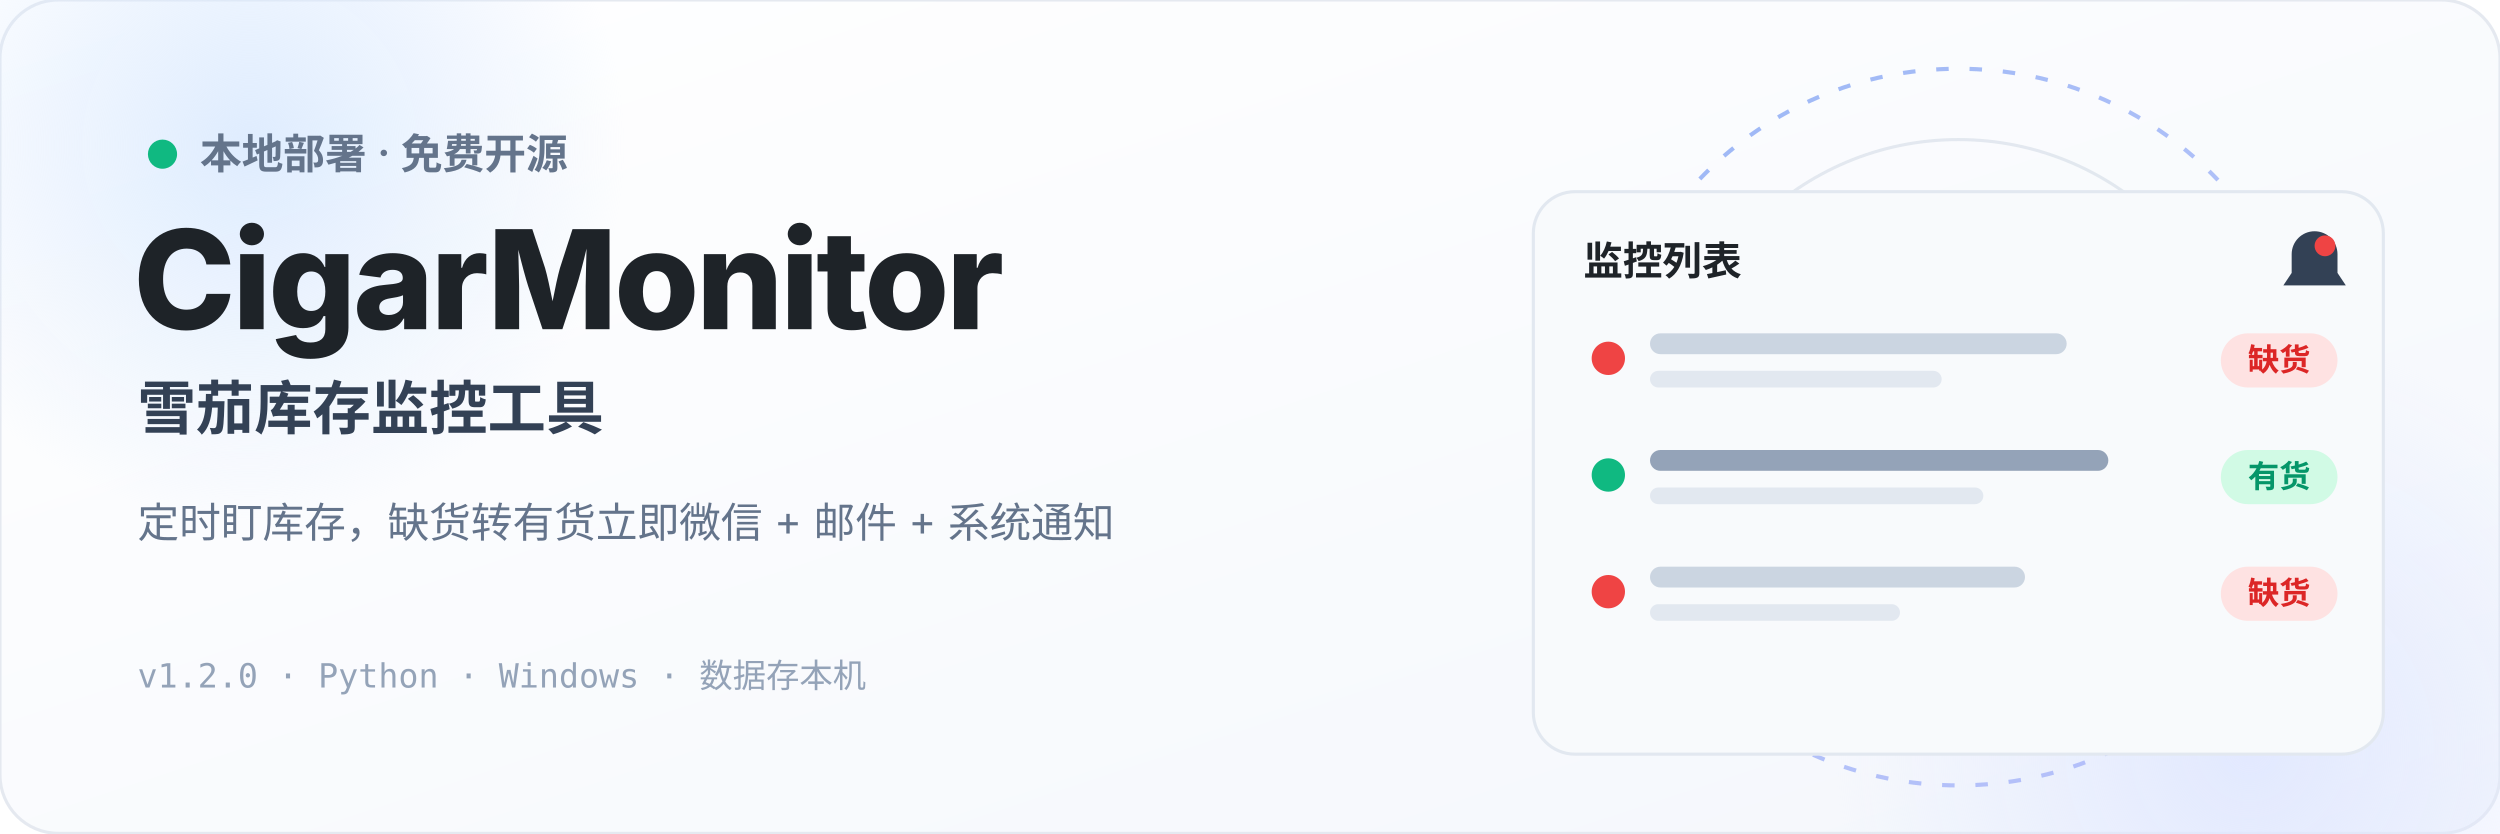
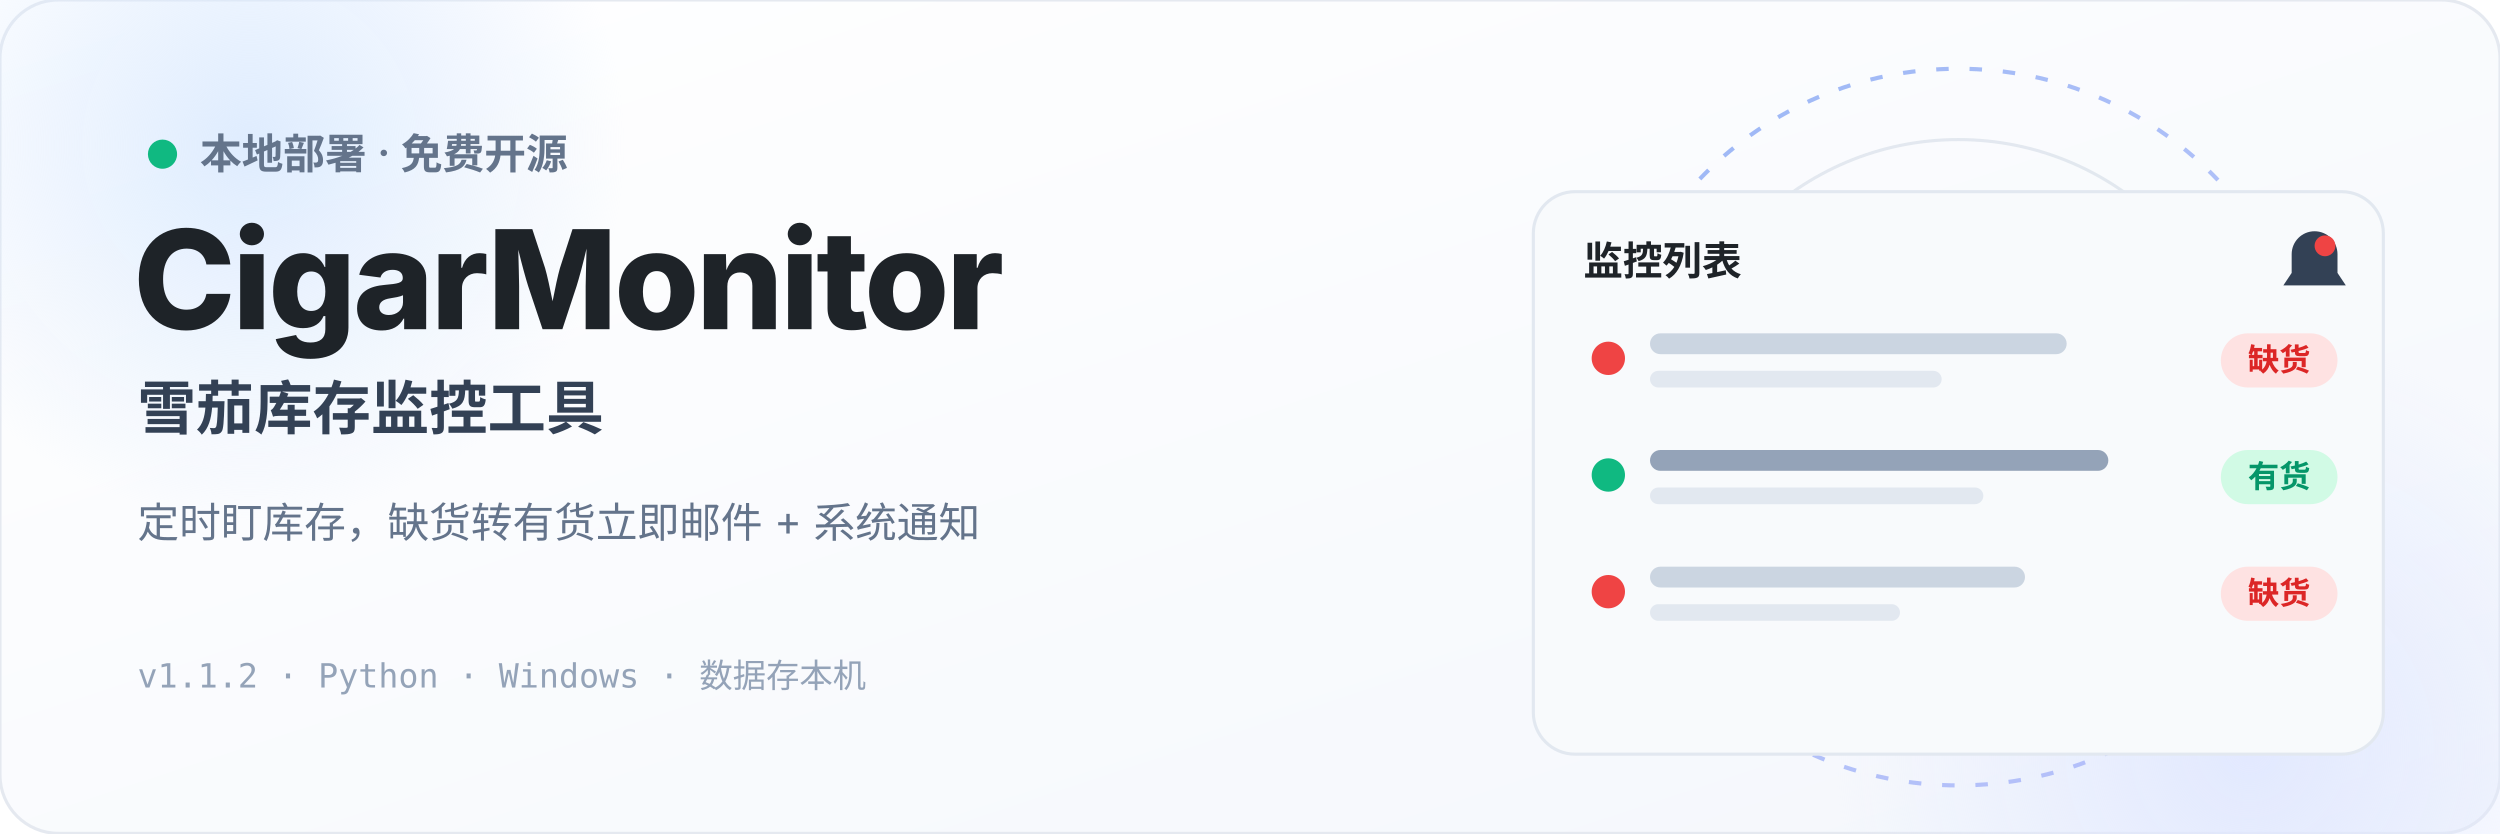
<svg xmlns="http://www.w3.org/2000/svg" width="1200" height="400" viewBox="0 0 1200 400" role="img" aria-labelledby="htitle hdesc">
  <defs>
    <linearGradient id="hbg" x1="0" y1="0" x2="1" y2="1">
      <stop offset="0" stop-color="#FFFFFF" />
      <stop offset="1" stop-color="#F4F7FC" />
    </linearGradient>
    <linearGradient id="ring" x1="0" y1="0" x2="1" y2="1">
      <stop offset="0" stop-color="#2563EB" />
      <stop offset="1" stop-color="#818CF8" />
    </linearGradient>
    <radialGradient id="glow1" cx="0.5" cy="0.5" r="0.5">
      <stop offset="0" stop-color="#DBEAFE" stop-opacity="0.9" />
      <stop offset="1" stop-color="#DBEAFE" stop-opacity="0" />
    </radialGradient>
    <radialGradient id="glow2" cx="0.5" cy="0.5" r="0.5">
      <stop offset="0" stop-color="#E0E7FF" stop-opacity="0.9" />
      <stop offset="1" stop-color="#E0E7FF" stop-opacity="0" />
    </radialGradient>
  </defs>
  <rect width="1200" height="400" rx="28" fill="url(#hbg)" stroke="#E5E9F0" stroke-width="1.5" />
  <circle cx="120" cy="70" r="180" fill="url(#glow1)" />
  <circle cx="1080" cy="360" r="200" fill="url(#glow2)" />
  <g font-family="-apple-system, BlinkMacSystemFont, 'Segoe UI', 'PingFang SC', 'Microsoft YaHei', sans-serif">
    <circle cx="78" cy="74" r="7" fill="#10B981" />
    <text x="96" y="81" font-size="20" fill="#64748B" font-weight="600">本地部署 · 免费开源</text>
    <text x="64" y="158" font-size="66" font-weight="800" fill="#1E2328" letter-spacing="-1.5">CigarMonitor</text>
    <text x="66" y="206" font-size="28" font-weight="700" fill="#334155">雪茄库存监控工具</text>
-     <text x="66" y="258" font-size="20" fill="#64748B">定时盯库存，缺货转有货立即微信 + 邮件 + 系统通知</text>
-     <text x="66" y="330" font-family="ui-monospace, SFMono-Regular, Menlo, Consolas, monospace" font-size="16" fill="#94A3B8">v1.2.0  ·  Python  ·  Windows  ·  数据存本机</text>
+     <text x="66" y="258" font-size="20" fill="#64748B">定时盯库存，缺货转有货立即邮件 + 系统通知</text>
+     <text x="66" y="330" font-family="ui-monospace, SFMono-Regular, Menlo, Consolas, monospace" font-size="16" fill="#94A3B8">v1.1.2  ·  Python  ·  Windows  ·  数据存本机</text>
  </g>
  <g>
    <circle cx="940" cy="205" r="172" fill="none" stroke="url(#ring)" stroke-width="2" stroke-dasharray="6 10" opacity="0.45" />
    <circle cx="940" cy="205" r="138" fill="none" stroke="#CBD5E1" stroke-width="1.5" opacity="0.5" />
    <rect x="736" y="92" width="408" height="270" rx="20" fill="#F8FAFC" stroke="#E2E8F0" stroke-width="1.5" />
    <text x="760" y="132" font-family="-apple-system, BlinkMacSystemFont, 'Segoe UI', 'PingFang SC', 'Microsoft YaHei', sans-serif" font-size="19" font-weight="700" fill="#1E2328">监控列表</text>
    <g transform="translate(1100 116)">
      <path d="M0 6 a11 11 0 0 1 22 0 v9 l4 6 h-30 l4 -6 z" fill="#334155" />
      <circle cx="16" cy="2" r="5" fill="#EF4444" />
    </g>
    <circle cx="772" cy="172" r="8" fill="#EF4444" />
    <rect x="792" y="160" width="200" height="10" rx="5" fill="#CBD5E1" />
    <rect x="792" y="178" width="140" height="8" rx="4" fill="#E2E8F0" />
    <rect x="1066" y="160" width="56" height="26" rx="13" fill="#FEE2E2" />
    <text x="1094" y="178" text-anchor="middle" font-family="-apple-system, 'PingFang SC', 'Microsoft YaHei', sans-serif" font-size="15" font-weight="700" fill="#DC2626">缺货</text>
    <circle cx="772" cy="228" r="8" fill="#10B981" />
    <rect x="792" y="216" width="220" height="10" rx="5" fill="#94A3B8" />
    <rect x="792" y="234" width="160" height="8" rx="4" fill="#E2E8F0" />
    <rect x="1066" y="216" width="56" height="26" rx="13" fill="#D1FAE5" />
    <text x="1094" y="234" text-anchor="middle" font-family="-apple-system, 'PingFang SC', 'Microsoft YaHei', sans-serif" font-size="15" font-weight="700" fill="#059669">有货</text>
    <circle cx="772" cy="284" r="8" fill="#EF4444" />
    <rect x="792" y="272" width="180" height="10" rx="5" fill="#CBD5E1" />
    <rect x="792" y="290" width="120" height="8" rx="4" fill="#E2E8F0" />
    <rect x="1066" y="272" width="56" height="26" rx="13" fill="#FEE2E2" />
    <text x="1094" y="290" text-anchor="middle" font-family="-apple-system, 'PingFang SC', 'Microsoft YaHei', sans-serif" font-size="15" font-weight="700" fill="#DC2626">缺货</text>
  </g>
</svg>
